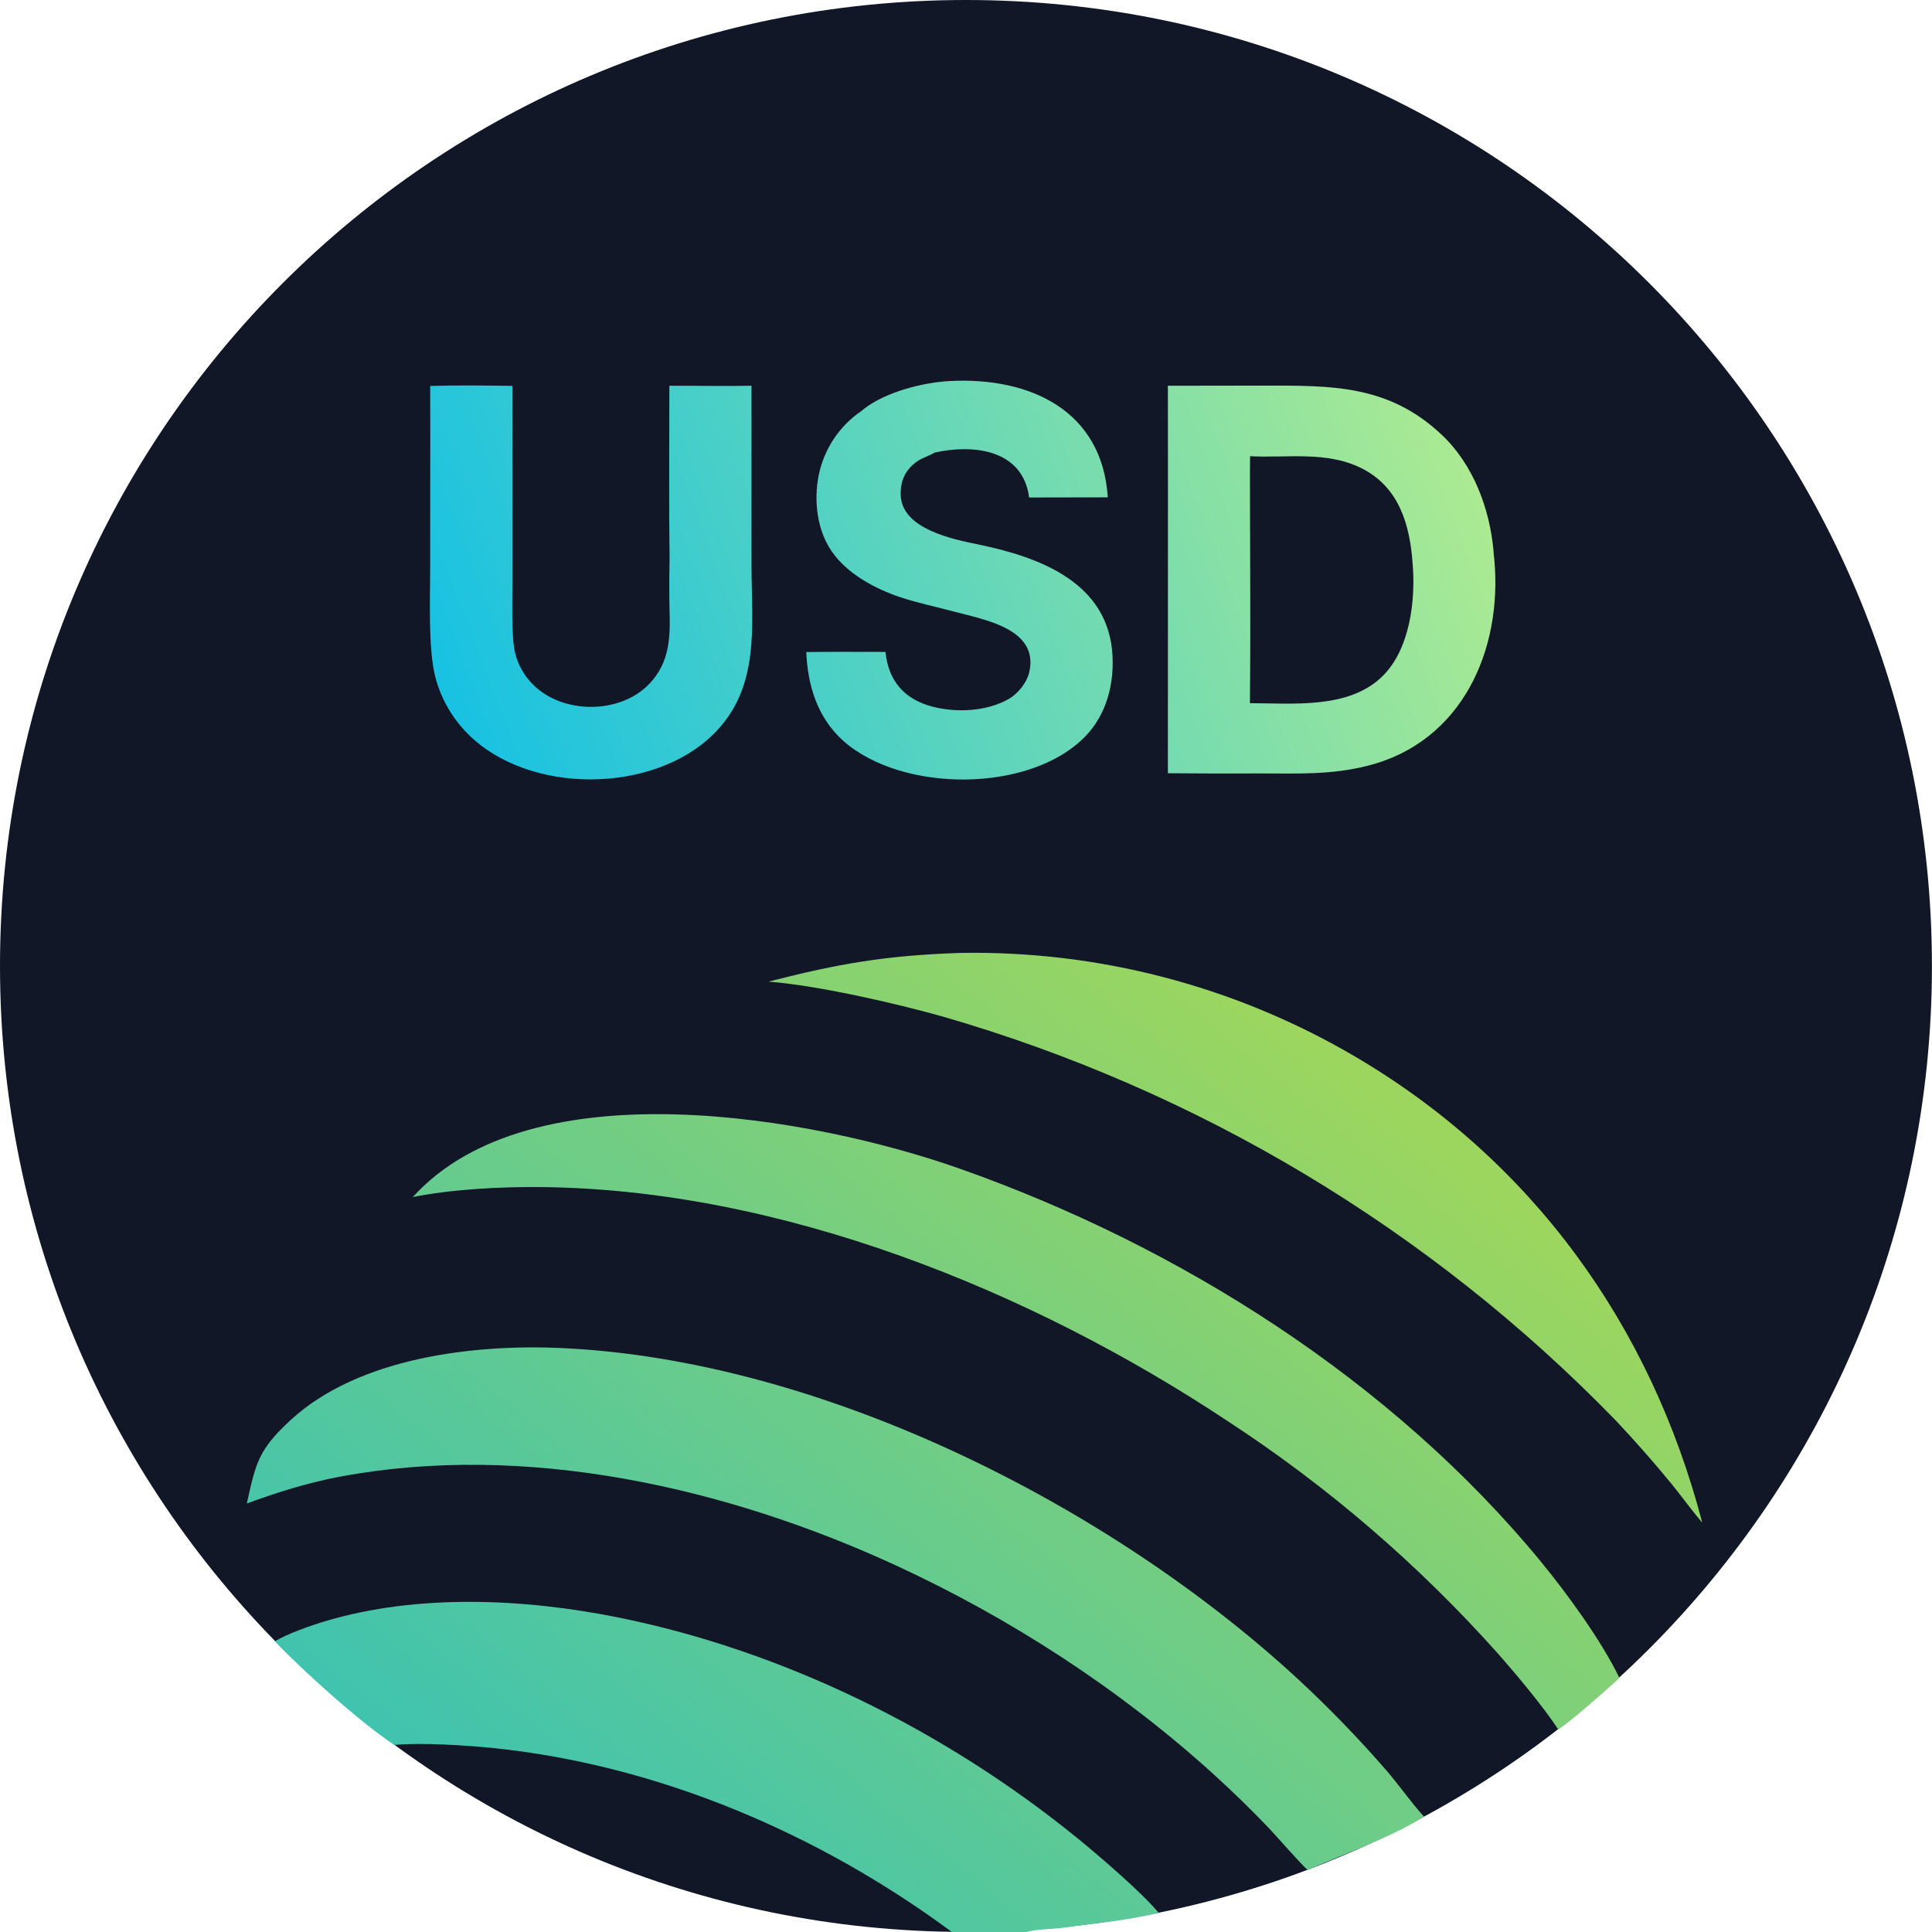
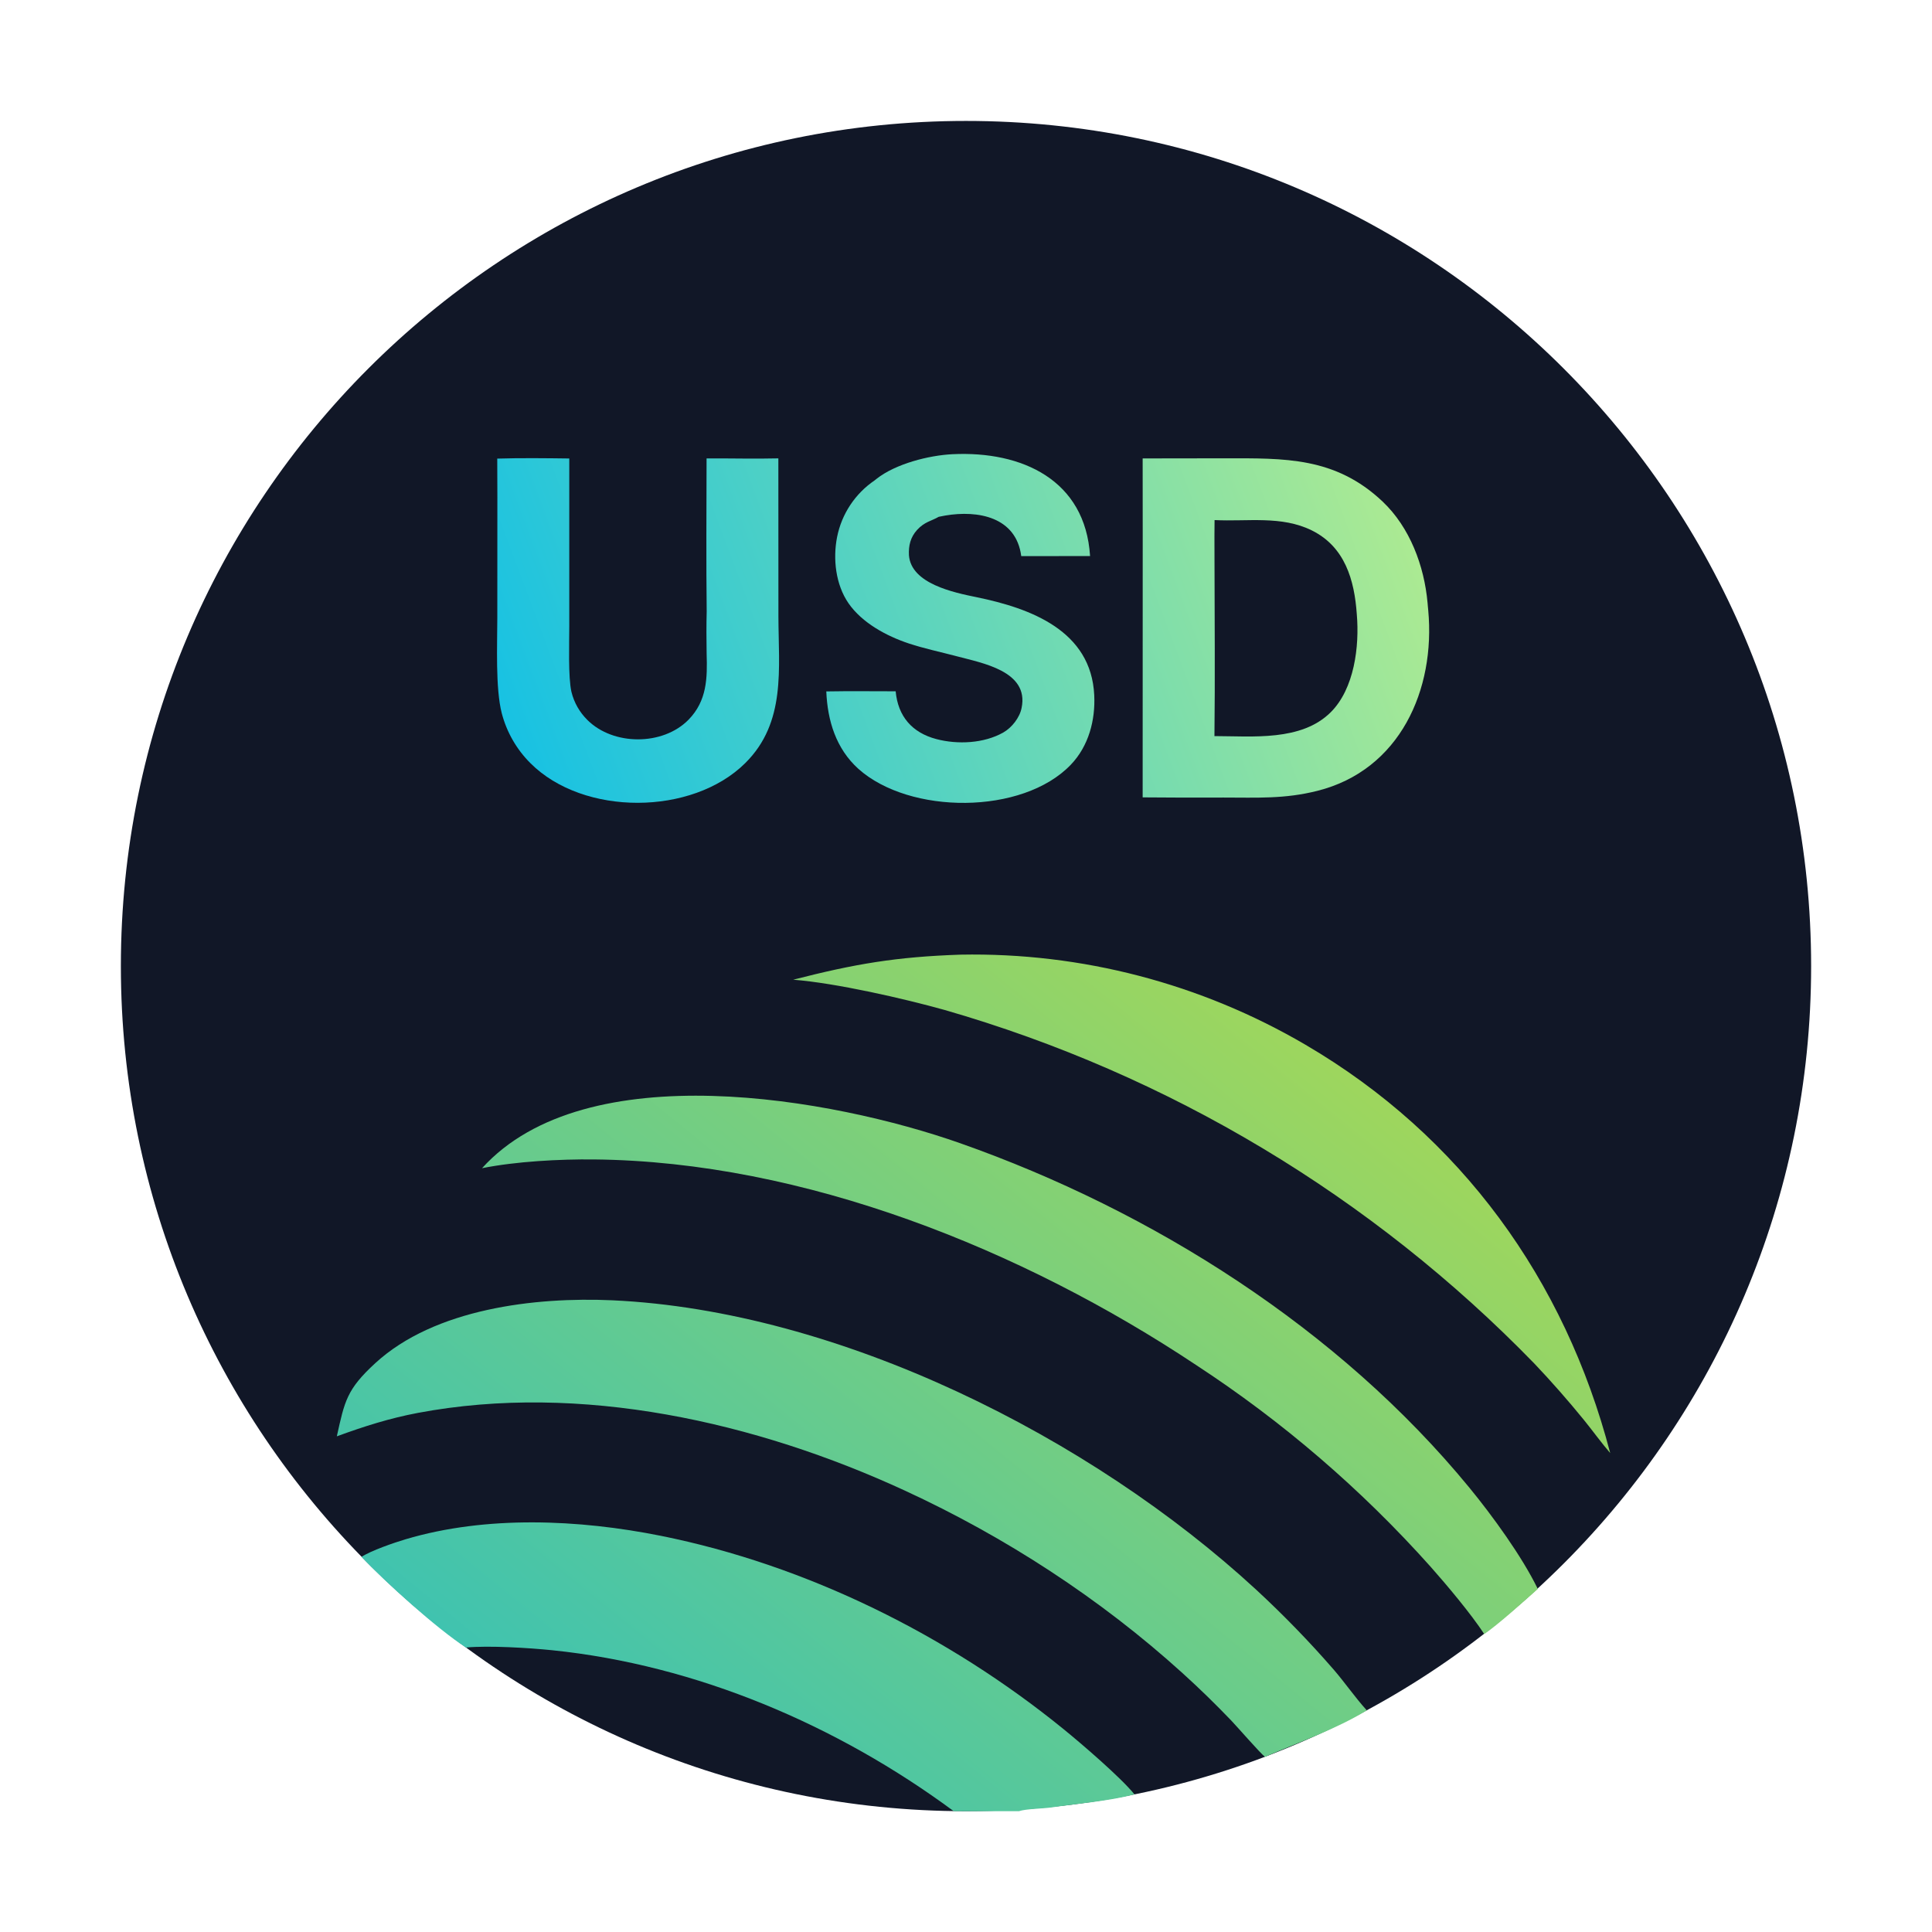
- <svg xmlns="http://www.w3.org/2000/svg" width="27.996" height="27.997" overflow="visible" style="display: block;" viewBox="0 0 27.996 27.997" fill="none">
-   <g id="Frame 135">
-     <circle id="Ellipse 3" cx="13.998" cy="13.998" r="13.998" fill="#111727" />
-     <g id="Union">
-       <path d="M4.716 23.492C6.055 23.094 7.588 23.164 8.944 23.436C11.363 23.921 13.703 25.084 15.614 26.638C15.907 26.876 16.56 27.436 16.788 27.717C16.394 27.825 15.826 27.874 15.41 27.935C15.274 27.955 14.987 27.957 14.875 27.997H13.794C11.867 26.571 9.538 25.576 7.144 25.331C6.759 25.291 6.101 25.25 5.715 25.286C5.239 24.977 4.372 24.197 3.986 23.785C4.139 23.682 4.531 23.547 4.716 23.492Z" fill="url(#paint0_linear_0_4)" />
-       <path d="M4.214 20.576C5.196 19.674 6.859 19.476 8.14 19.535C11.895 19.707 16.06 21.797 18.807 24.33C19.26 24.75 19.691 25.194 20.095 25.661C20.271 25.866 20.453 26.124 20.626 26.315L20.636 26.326C20.143 26.632 19.479 26.867 18.95 27.097C18.87 27.037 18.487 26.595 18.39 26.494C18.124 26.216 17.869 25.969 17.584 25.709C16.225 24.477 14.646 23.452 12.979 22.683C10.524 21.552 7.613 20.893 4.92 21.4C4.448 21.489 4.025 21.624 3.577 21.787C3.706 21.206 3.74 21.011 4.214 20.576Z" fill="url(#paint1_linear_0_4)" />
-       <path d="M5.982 17.347C7.704 15.446 11.799 16.192 13.901 16.933C17.087 18.055 20.178 20.009 22.335 22.637C22.716 23.102 23.207 23.776 23.468 24.316C23.283 24.483 22.78 24.934 22.581 25.062C22.361 24.726 21.961 24.249 21.694 23.948C20.549 22.667 19.241 21.542 17.803 20.602C14.935 18.696 11.317 17.236 7.839 17.202C7.266 17.196 6.544 17.233 5.982 17.347Z" fill="url(#paint2_linear_0_4)" />
-       <path d="M13.908 13.809C15.914 13.772 17.891 14.289 19.622 15.302C22.198 16.811 23.916 19.193 24.668 22.065C24.53 21.906 24.367 21.681 24.228 21.51C23.967 21.191 23.694 20.881 23.411 20.581C20.721 17.812 17.353 15.794 13.643 14.726C12.967 14.536 11.837 14.278 11.136 14.225C12.157 13.962 12.841 13.846 13.908 13.809Z" fill="url(#paint3_linear_0_4)" />
-     </g>
-     <g id="Union_2">
-       <path d="M13.774 5.521C14.925 5.464 15.973 5.947 16.053 7.207L14.913 7.209C14.829 6.559 14.197 6.445 13.654 6.537C13.618 6.543 13.582 6.55 13.546 6.558C13.426 6.628 13.312 6.639 13.187 6.776C13.078 6.896 13.045 7.035 13.053 7.193C13.088 7.666 13.795 7.812 14.176 7.89C15.071 8.074 16.071 8.444 16.122 9.511C16.142 9.925 16.031 10.354 15.734 10.664C14.934 11.499 13.062 11.492 12.215 10.731C11.845 10.397 11.704 9.933 11.684 9.449C12.062 9.443 12.454 9.448 12.832 9.447C12.871 9.861 13.104 10.134 13.508 10.239C13.86 10.331 14.294 10.312 14.615 10.13C14.757 10.05 14.888 9.883 14.919 9.723C15.044 9.111 14.263 8.98 13.838 8.866C13.578 8.796 13.305 8.74 13.048 8.655C12.68 8.532 12.277 8.316 12.052 7.989C11.839 7.68 11.791 7.255 11.863 6.892C11.939 6.51 12.162 6.173 12.484 5.955L12.514 5.93C12.832 5.678 13.383 5.54 13.774 5.521Z" fill="url(#paint4_linear_0_4)" />
-       <path fill-rule="evenodd" clip-rule="evenodd" d="M6.234 5.593C6.606 5.581 7.05 5.586 7.426 5.592L7.427 8.368C7.427 8.638 7.407 9.218 7.463 9.457C7.506 9.634 7.598 9.796 7.727 9.923C8.156 10.35 8.977 10.353 9.402 9.917C9.708 9.604 9.715 9.232 9.702 8.822C9.698 8.603 9.697 8.346 9.703 8.128C9.692 7.287 9.7 6.432 9.7 5.59C10.091 5.588 10.504 5.599 10.89 5.589L10.89 8.205C10.893 9.073 11.021 9.962 10.343 10.635C9.461 11.51 7.66 11.518 6.782 10.637C6.554 10.409 6.39 10.125 6.309 9.813C6.202 9.398 6.234 8.674 6.234 8.223L6.235 6.238L6.234 5.593Z" fill="url(#paint5_linear_0_4)" />
-       <path fill-rule="evenodd" clip-rule="evenodd" d="M18.289 5.588C19.269 5.589 20.112 5.561 20.897 6.305C21.349 6.732 21.588 7.369 21.643 7.984L21.647 8.043L21.654 8.106C21.776 9.42 21.185 10.754 19.817 11.097C19.274 11.233 18.817 11.207 18.266 11.208C17.819 11.21 17.371 11.209 16.924 11.205L16.925 6.861L16.924 5.59L18.289 5.588ZM18.113 6.884L18.114 7.295C18.116 8.257 18.123 9.235 18.113 10.19C18.744 10.191 19.551 10.278 20.038 9.795C20.431 9.405 20.515 8.702 20.471 8.173C20.432 7.604 20.274 7.055 19.727 6.784C19.222 6.533 18.657 6.639 18.115 6.611L18.113 6.884Z" fill="url(#paint6_linear_0_4)" />
-     </g>
-   </g>
+ <svg xmlns="http://www.w3.org/2000/svg" width="32" height="32" viewBox="0 0 32 32" fill="none">
+   <circle cx="16" cy="16.001" r="13.998" fill="#111727" />
+   <path d="M6.718 25.495C8.057 25.097 9.59 25.166 10.946 25.438C13.365 25.924 15.706 27.087 17.616 28.64C17.909 28.878 18.562 29.438 18.79 29.72C18.396 29.828 17.828 29.876 17.412 29.937C17.276 29.957 16.989 29.96 16.877 29.999H15.797C13.869 28.574 11.54 27.579 9.146 27.333C8.761 27.294 8.103 27.253 7.717 27.288C7.241 26.98 6.374 26.2 5.988 25.787C6.141 25.684 6.533 25.55 6.718 25.495Z" fill="url(#paint0_linear_28_173)" />
+   <path d="M6.216 22.578C7.198 21.676 8.861 21.479 10.143 21.537C13.898 21.71 18.062 23.799 20.809 26.333C21.262 26.752 21.693 27.196 22.098 27.663C22.274 27.868 22.455 28.127 22.628 28.317L22.638 28.329C22.145 28.634 21.481 28.87 20.952 29.099C20.873 29.039 20.489 28.597 20.392 28.496C20.126 28.219 19.872 27.971 19.586 27.712C18.227 26.48 16.648 25.454 14.981 24.686C12.526 23.554 9.616 22.895 6.922 23.402C6.45 23.491 6.028 23.626 5.579 23.79C5.708 23.208 5.742 23.013 6.216 22.578Z" fill="url(#paint1_linear_28_173)" />
+   <path d="M7.984 19.349C9.706 17.449 13.801 18.195 15.903 18.935C19.089 20.057 22.18 22.012 24.337 24.64C24.718 25.104 25.209 25.779 25.471 26.318C25.285 26.485 24.782 26.937 24.583 27.064C24.363 26.728 23.963 26.252 23.696 25.951C22.552 24.67 21.243 23.544 19.805 22.605C16.937 20.698 13.319 19.239 9.841 19.204C9.269 19.198 8.547 19.236 7.984 19.349Z" fill="url(#paint2_linear_28_173)" />
+   <path d="M15.91 15.812C17.916 15.774 19.893 16.291 21.624 17.305C24.2 18.813 25.919 21.196 26.67 24.067C26.532 23.908 26.369 23.684 26.23 23.513C25.969 23.193 25.697 22.883 25.413 22.584C22.723 19.815 19.356 17.796 15.645 16.728C14.97 16.539 13.839 16.281 13.138 16.227C14.159 15.965 14.843 15.848 15.91 15.812Z" fill="url(#paint3_linear_28_173)" />
+   <path d="M15.776 7.523C16.927 7.467 17.976 7.949 18.055 9.21L16.915 9.211C16.831 8.562 16.199 8.447 15.656 8.539C15.62 8.545 15.584 8.552 15.548 8.56C15.428 8.63 15.314 8.641 15.189 8.778C15.08 8.899 15.047 9.037 15.055 9.196C15.09 9.669 15.797 9.814 16.178 9.892C17.073 10.076 18.073 10.446 18.124 11.514C18.144 11.927 18.033 12.356 17.736 12.666C16.936 13.501 15.064 13.494 14.217 12.734C13.847 12.4 13.706 11.936 13.686 11.452C14.064 11.445 14.456 11.45 14.835 11.45C14.873 11.864 15.106 12.136 15.511 12.242C15.862 12.334 16.296 12.314 16.617 12.133C16.759 12.052 16.89 11.886 16.921 11.725C17.047 11.114 16.265 10.982 15.84 10.868C15.58 10.799 15.307 10.742 15.05 10.657C14.682 10.534 14.28 10.318 14.054 9.992C13.841 9.683 13.793 9.257 13.865 8.894C13.941 8.512 14.164 8.176 14.486 7.957L14.516 7.933C14.834 7.681 15.386 7.542 15.776 7.523Z" fill="url(#paint4_linear_28_173)" />
+   <path fill-rule="evenodd" clip-rule="evenodd" d="M8.236 7.596C8.609 7.584 9.053 7.589 9.429 7.594L9.429 10.37C9.429 10.641 9.409 11.22 9.465 11.46C9.508 11.637 9.6 11.798 9.73 11.926C10.158 12.352 10.979 12.355 11.405 11.92C11.71 11.607 11.717 11.234 11.704 10.825C11.7 10.605 11.699 10.348 11.705 10.13C11.695 9.289 11.702 8.435 11.703 7.593C12.093 7.59 12.507 7.602 12.892 7.592L12.893 10.208C12.895 11.075 13.023 11.965 12.345 12.638C11.464 13.513 9.662 13.52 8.785 12.64C8.556 12.412 8.393 12.127 8.311 11.815C8.204 11.4 8.237 10.677 8.237 10.226L8.238 8.241L8.236 7.596Z" fill="url(#paint5_linear_28_173)" />
+   <path fill-rule="evenodd" clip-rule="evenodd" d="M20.292 7.591C21.271 7.591 22.114 7.564 22.9 8.307C23.351 8.734 23.59 9.371 23.645 9.986L23.65 10.045L23.656 10.108C23.778 11.422 23.187 12.756 21.819 13.099C21.276 13.236 20.819 13.21 20.269 13.21C19.821 13.212 19.373 13.211 18.926 13.207L18.927 8.864L18.926 7.593L20.292 7.591ZM20.115 8.886L20.116 9.297C20.118 10.259 20.126 11.237 20.115 12.192C20.746 12.193 21.553 12.281 22.04 11.798C22.433 11.408 22.518 10.705 22.473 10.176C22.434 9.607 22.277 9.058 21.729 8.786C21.225 8.536 20.66 8.642 20.117 8.614L20.115 8.886Z" fill="url(#paint6_linear_28_173)" />
  <defs>
-     <linearGradient id="paint0_linear_0_4" x1="20.289" y1="13.807" x2="8.771" y2="27.996" gradientUnits="userSpaceOnUse">
+     <linearGradient id="paint0_linear_28_173" x1="22.291" y1="15.81" x2="10.773" y2="29.998" gradientUnits="userSpaceOnUse">
      <stop stop-color="#A6D856" />
      <stop offset="1" stop-color="#3FC3B0" />
    </linearGradient>
-     <linearGradient id="paint1_linear_0_4" x1="20.289" y1="13.807" x2="8.771" y2="27.996" gradientUnits="userSpaceOnUse">
+     <linearGradient id="paint1_linear_28_173" x1="22.291" y1="15.81" x2="10.773" y2="29.998" gradientUnits="userSpaceOnUse">
      <stop stop-color="#A6D856" />
      <stop offset="1" stop-color="#3FC3B0" />
    </linearGradient>
-     <linearGradient id="paint2_linear_0_4" x1="20.289" y1="13.807" x2="8.771" y2="27.996" gradientUnits="userSpaceOnUse">
+     <linearGradient id="paint2_linear_28_173" x1="22.291" y1="15.81" x2="10.773" y2="29.998" gradientUnits="userSpaceOnUse">
      <stop stop-color="#A6D856" />
      <stop offset="1" stop-color="#3FC3B0" />
    </linearGradient>
-     <linearGradient id="paint3_linear_0_4" x1="20.289" y1="13.807" x2="8.771" y2="27.996" gradientUnits="userSpaceOnUse">
+     <linearGradient id="paint3_linear_28_173" x1="22.291" y1="15.81" x2="10.773" y2="29.998" gradientUnits="userSpaceOnUse">
      <stop stop-color="#A6D856" />
      <stop offset="1" stop-color="#3FC3B0" />
    </linearGradient>
-     <linearGradient id="paint4_linear_0_4" x1="21.669" y1="5.516" x2="6.23" y2="11.296" gradientUnits="userSpaceOnUse">
+     <linearGradient id="paint4_linear_28_173" x1="23.672" y1="7.519" x2="8.232" y2="13.299" gradientUnits="userSpaceOnUse">
      <stop stop-color="#B3EC8E" />
      <stop offset="1" stop-color="#12C0E6" />
    </linearGradient>
-     <linearGradient id="paint5_linear_0_4" x1="21.669" y1="5.516" x2="6.23" y2="11.296" gradientUnits="userSpaceOnUse">
+     <linearGradient id="paint5_linear_28_173" x1="23.672" y1="7.519" x2="8.232" y2="13.299" gradientUnits="userSpaceOnUse">
      <stop stop-color="#B3EC8E" />
      <stop offset="1" stop-color="#12C0E6" />
    </linearGradient>
-     <linearGradient id="paint6_linear_0_4" x1="21.669" y1="5.516" x2="6.23" y2="11.296" gradientUnits="userSpaceOnUse">
+     <linearGradient id="paint6_linear_28_173" x1="23.672" y1="7.519" x2="8.232" y2="13.299" gradientUnits="userSpaceOnUse">
      <stop stop-color="#B3EC8E" />
      <stop offset="1" stop-color="#12C0E6" />
    </linearGradient>
  </defs>
</svg>
